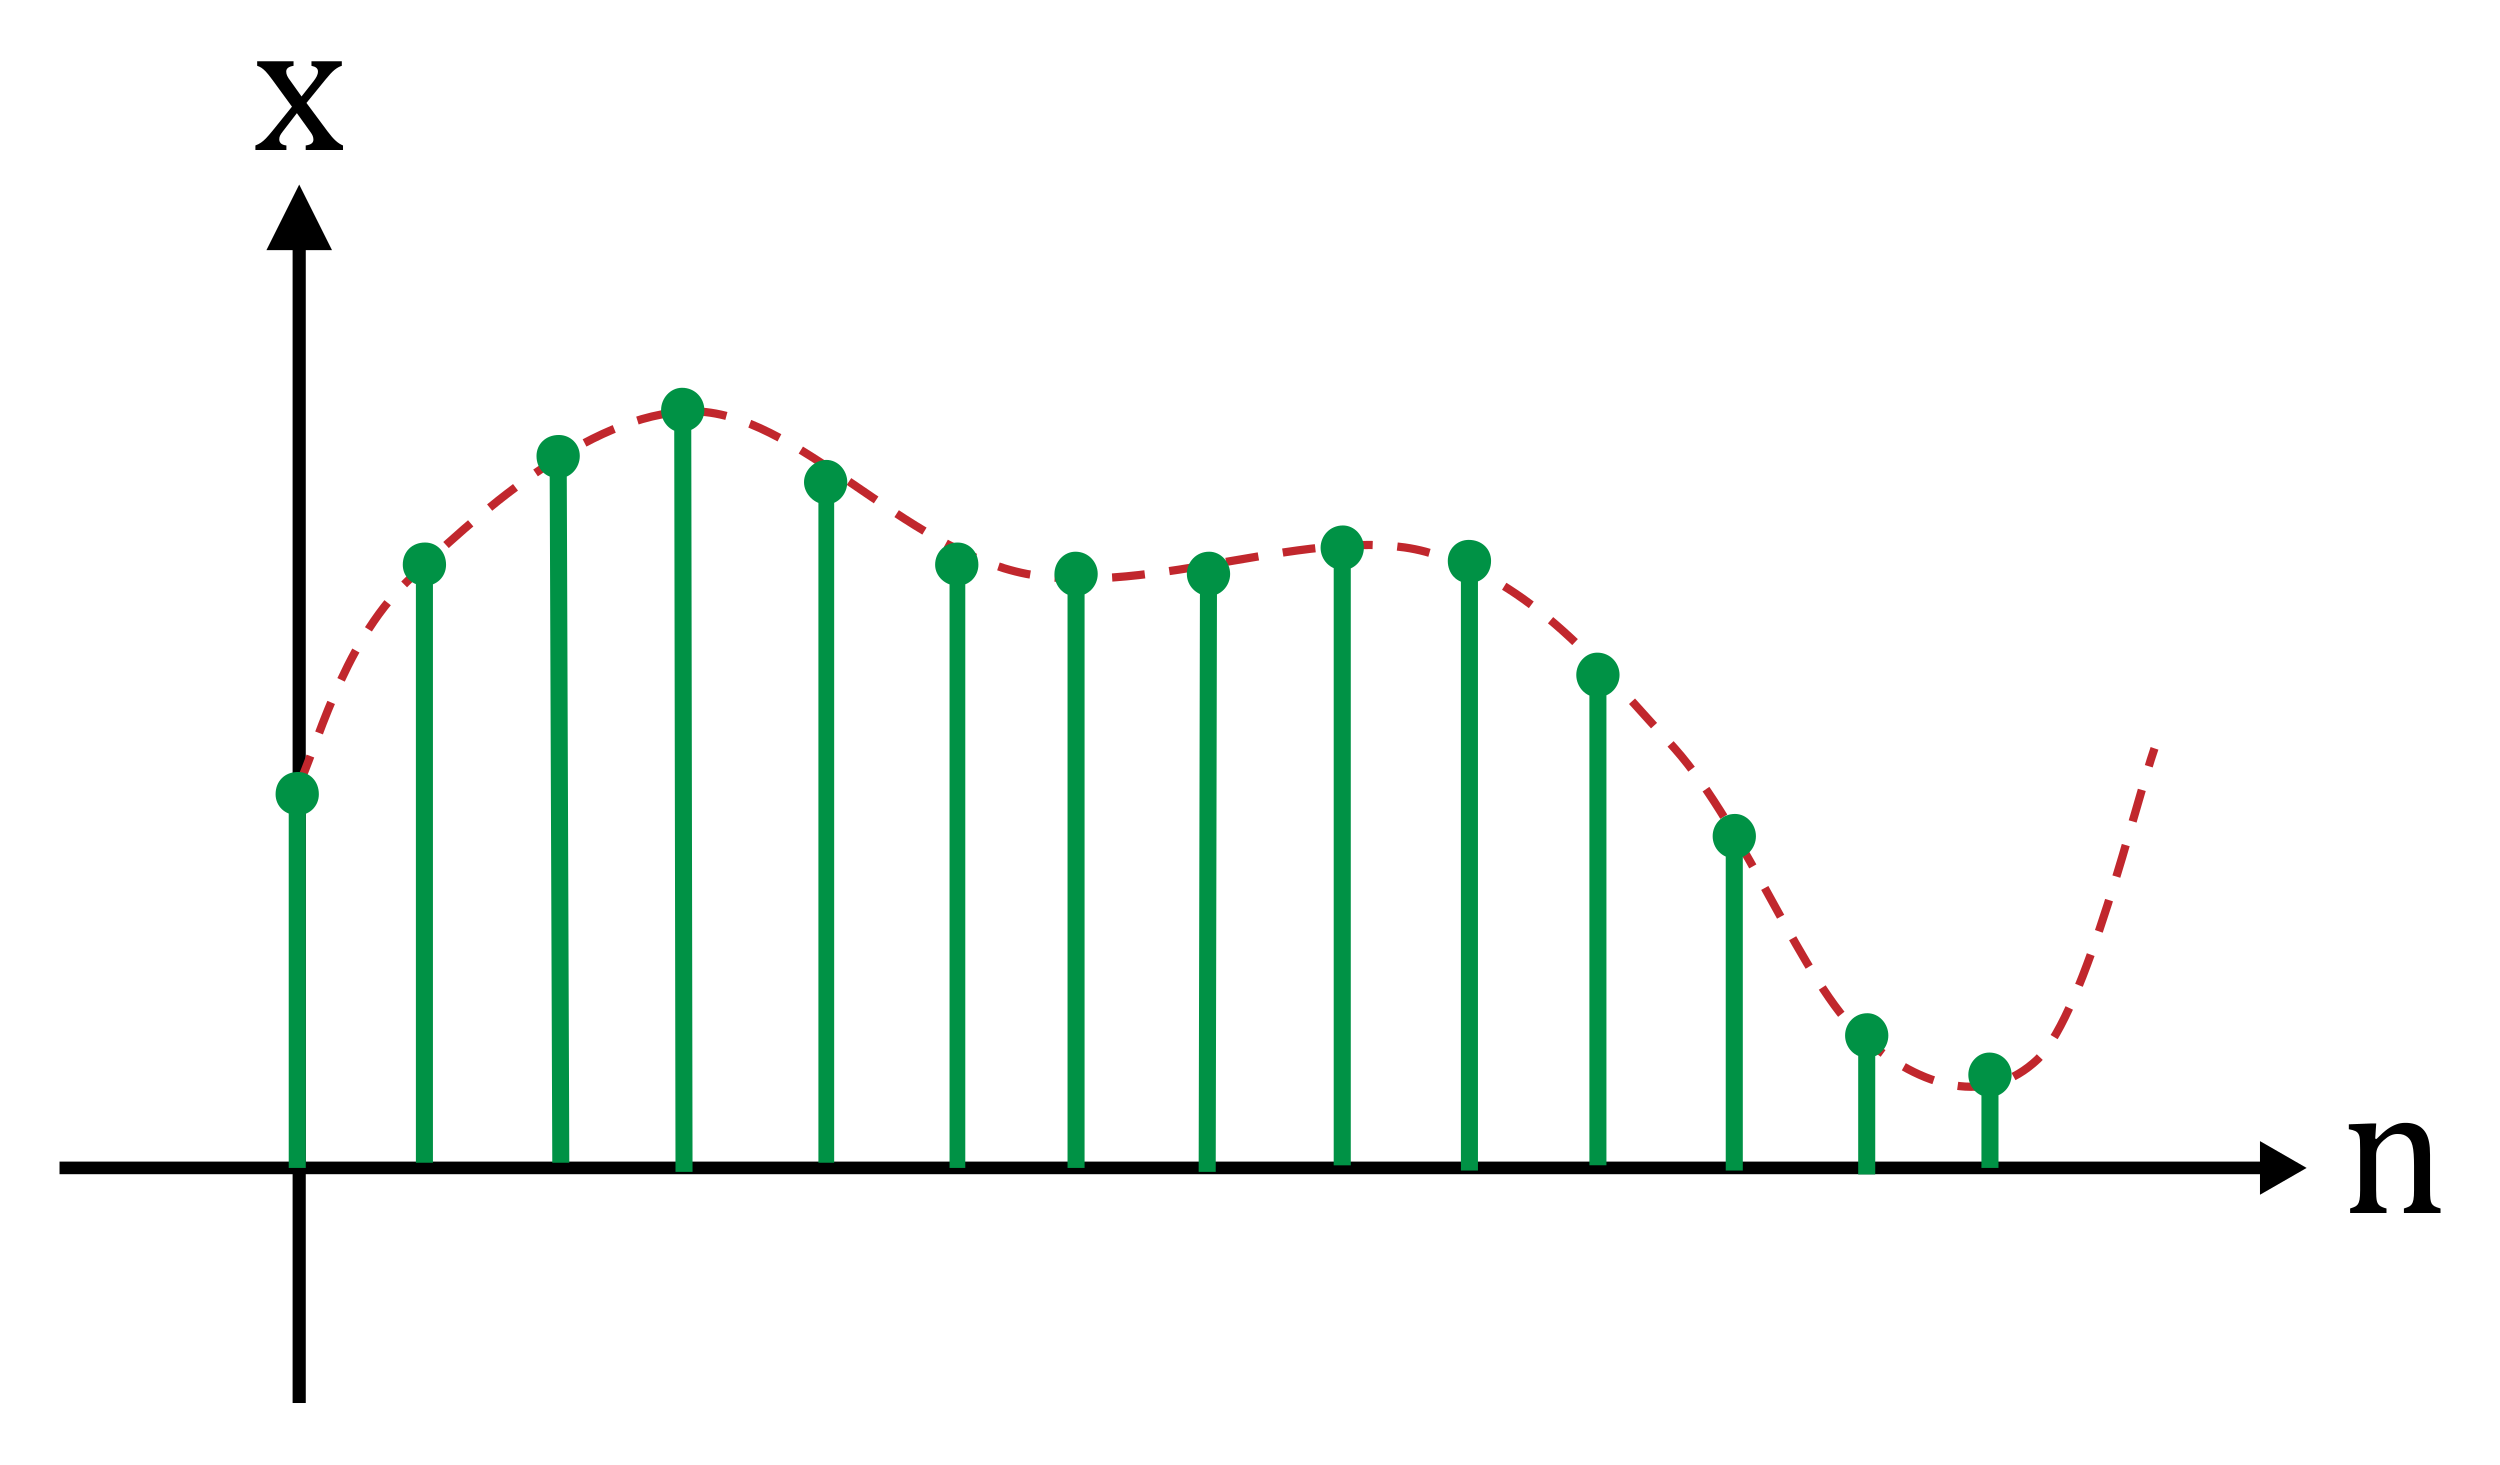
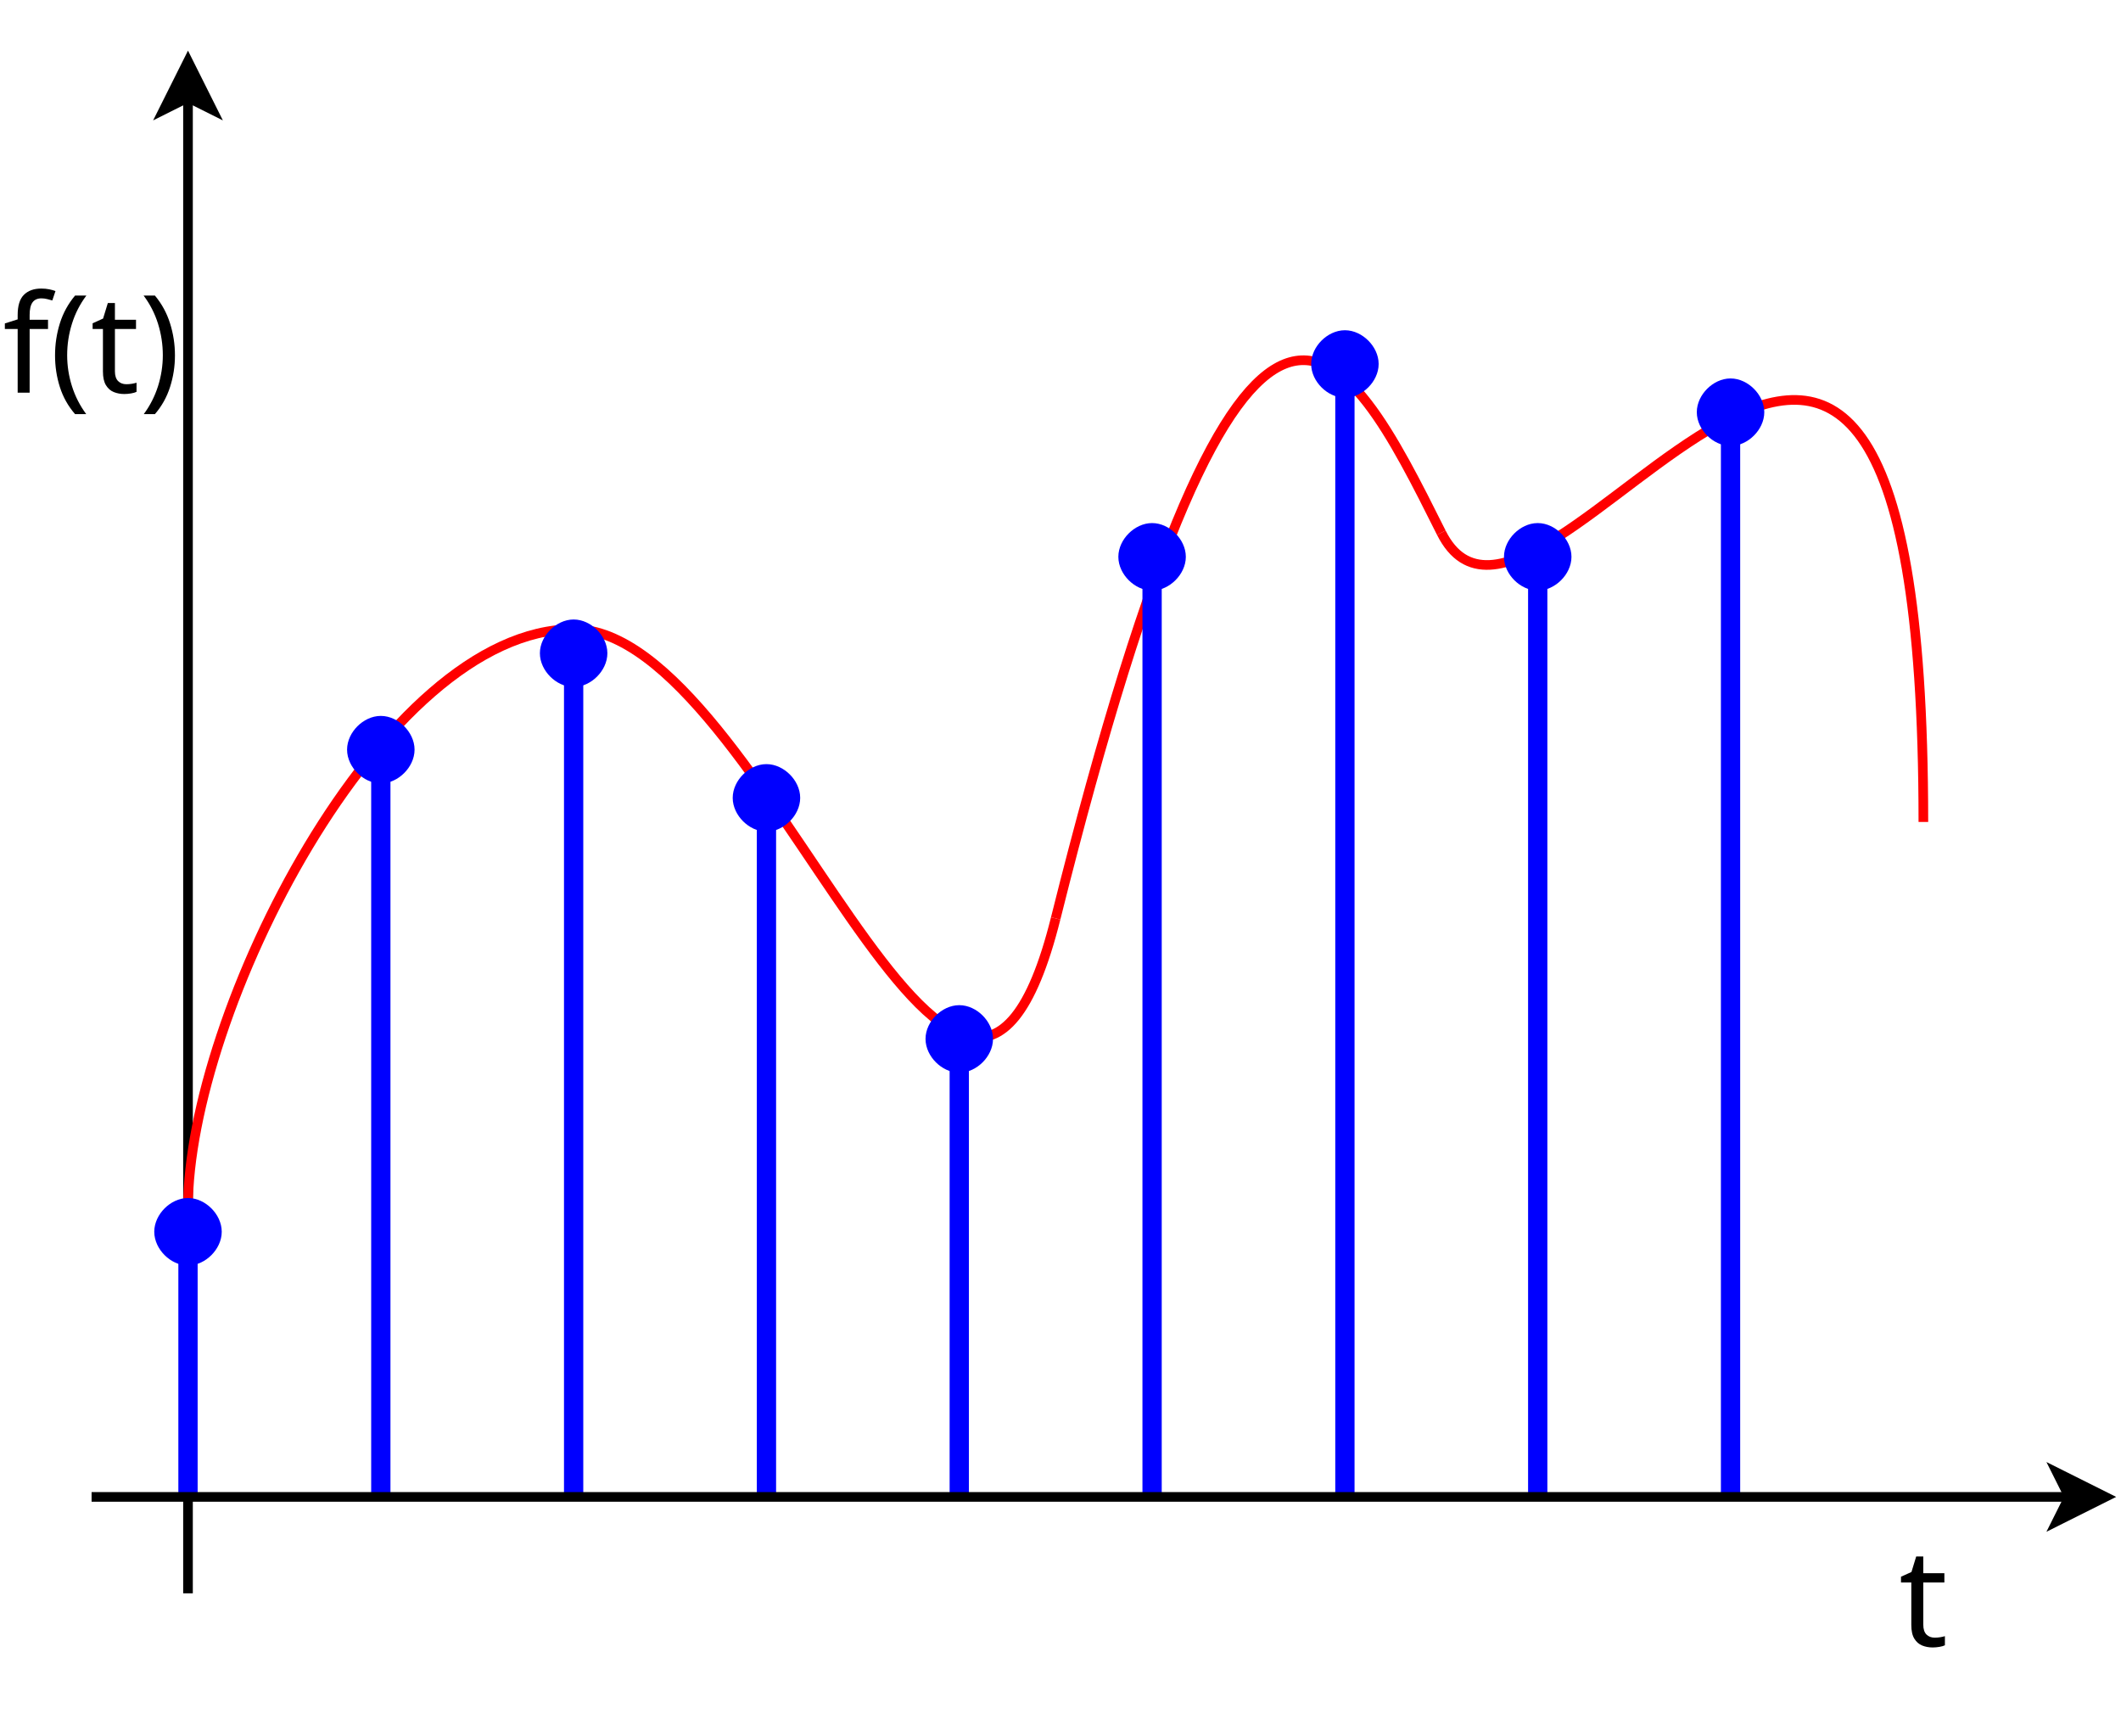
- <svg xmlns="http://www.w3.org/2000/svg" version="1.1" id="Ebene_1" x="0" y="0" width="210" height="123" viewBox="0 0 210 123">
-   <g>
-     <polyline points="22.381,21.009 25.134,15.502 27.887,21.009" />
-     <rect x="24.579" y="20.128" width="1.106" height="97.725" />
-     <path d="M189.838,95.853l3.918,2.253l-3.918,2.253 M5,97.577h185.788v1.058H5V97.577z" />
-     <path fill="none" stroke="#C1272D" stroke-width="0.69" stroke-linejoin="round" stroke-miterlimit="10" stroke-dasharray="2.76,2.07" d="M25.021,66.057c1.433-2.754,3.635-11.896,9.144-17.182c5.507-5.287,15.197-14.209,23.899-14.319c8.701-0.109,17.843,11.676,28.197,13.658c10.351,1.981,24.45-4.295,33.479-1.872c9.033,2.423,14.76,9.801,20.927,16.52c6.059,6.829,10.795,19.825,15.749,24.231c5.067,4.406,10.574,5.838,14.761,1.873c4.072-4.076,8.258-21.698,9.801-26.104" />
-     <path fill="#009245" d="M23.149,66.717c0-1.101,0.773-1.872,1.872-1.872c0.994,0,1.763,0.771,1.763,1.872c0,0.991-0.769,1.763-1.763,1.763C23.923,68.479,23.149,67.708,23.149,66.717 M25.685,66.717v31.389h-1.432V66.717H25.685z" />
-     <path fill="#009245" d="M33.833,47.442c0-1.101,0.772-1.871,1.874-1.871c0.991,0,1.762,0.771,1.762,1.871c0,0.992-0.771,1.764-1.762,1.764C34.605,49.206,33.833,48.435,33.833,47.442 M36.367,47.442v50.225h-1.432V47.442H36.367z" />
-     <path fill="#009245" d="M45.066,38.301c0-0.991,0.773-1.763,1.875-1.763c0.99,0,1.761,0.771,1.761,1.763s-0.771,1.873-1.761,1.873C45.84,40.174,45.066,39.401,45.066,38.301 M47.603,38.301l0.219,59.366h-1.431l-0.223-59.366H47.603z" />
-     <path fill="#009245" d="M55.531,34.446c0-0.991,0.771-1.873,1.763-1.873c1.102,0,1.872,0.882,1.872,1.873c0,0.99-0.771,1.762-1.872,1.871C56.303,36.317,55.531,35.437,55.531,34.446 M58.064,34.446l0.11,63.99h-1.432l-0.11-63.99H58.064z" />
-     <path fill="#009245" d="M67.536,40.504c0-0.991,0.881-1.873,1.873-1.873c0.99,0,1.762,0.882,1.762,1.873s-0.771,1.872-1.762,1.872C68.417,42.376,67.536,41.495,67.536,40.504 M70.07,40.504v57.163h-1.324V40.504H70.07z" />
-     <path fill="#009245" d="M78.55,47.442c0-1.101,0.882-1.871,1.873-1.871s1.762,0.771,1.762,1.871c0,0.992-0.771,1.764-1.762,1.764S78.55,48.435,78.55,47.442 M81.084,47.442v50.663h-1.322V47.442H81.084z" />
-     <path fill="#009245" d="M88.573,48.214c0-0.991,0.77-1.872,1.764-1.872c1.099,0,1.872,0.881,1.872,1.872c0,0.992-0.773,1.873-1.872,1.873C89.343,50.087,88.573,49.206,88.573,48.214 M91.105,48.214v49.892h-1.432V48.214H91.105z" />
-     <path fill="#009245" d="M99.696,48.214c0-0.991,0.771-1.872,1.874-1.872c0.99,0,1.761,0.881,1.761,1.872c0,0.992-0.771,1.873-1.872,1.873C100.468,49.977,99.696,49.206,99.696,48.214 M102.229,48.214l-0.108,50.223h-1.434l0.11-50.223H102.229z" />
-     <path fill="#009245" d="M110.93,46.011c0-0.99,0.772-1.873,1.874-1.873c0.99,0,1.761,0.883,1.761,1.873c0,0.991-0.771,1.873-1.761,1.873C111.702,47.884,110.93,47.002,110.93,46.011 M113.466,46.011v51.875h-1.435V46.011H113.466z" />
-     <path fill="#009245" d="M121.614,47.112c0-0.991,0.771-1.762,1.762-1.762c1.103,0,1.874,0.771,1.874,1.762c0,1.102-0.771,1.871-1.874,1.871C122.386,48.983,121.614,48.214,121.614,47.112 M124.148,47.112v51.213h-1.432V47.112H124.148z" />
-     <path fill="#009245" d="M132.407,56.693c0-0.991,0.771-1.872,1.762-1.872c1.103,0,1.873,0.881,1.873,1.872s-0.771,1.873-1.873,1.873C133.179,58.566,132.407,57.685,132.407,56.693 M134.94,56.693v41.192h-1.431V56.693H134.94z" />
-     <path fill="#009245" d="M143.863,70.239c0-0.988,0.771-1.869,1.872-1.869c0.991,0,1.763,0.881,1.763,1.869c0,0.994-0.771,1.873-1.763,1.873C144.634,72.112,143.863,71.233,143.863,70.239 M146.396,70.239v28.086h-1.434V70.239H146.396z" />
-     <path fill="#009245" d="M154.987,86.982c0-0.991,0.77-1.872,1.872-1.872c0.989,0,1.762,0.881,1.762,1.872s-0.772,1.872-1.762,1.872C155.757,88.854,154.987,87.974,154.987,86.982 M157.52,86.982v11.674h-1.432V86.982H157.52z" />
-     <path fill="#009245" d="M165.339,90.287c0-0.991,0.771-1.873,1.762-1.873c1.102,0,1.874,0.882,1.874,1.873s-0.772,1.872-1.874,1.872C166.11,92.159,165.339,91.278,165.339,90.287 M167.873,90.287v7.818h-1.433v-7.818H167.873z" />
-     <path d="M25.328,8.102l1.014-1.286c0.108-0.141,0.197-0.277,0.265-0.409c0.068-0.133,0.102-0.269,0.102-0.409c0-0.119-0.044-0.219-0.133-0.297c-0.088-0.078-0.226-0.135-0.413-0.171V5.147h2.549v0.382c-0.197,0.058-0.398,0.169-0.604,0.335s-0.456,0.434-0.753,0.803l-1.613,1.98l1.777,2.393c0.255,0.344,0.483,0.605,0.686,0.787c0.203,0.182,0.405,0.313,0.608,0.391v0.381h-3.134v-0.381c0.432-0.053,0.647-0.213,0.647-0.484c0-0.108-0.019-0.213-0.055-0.311c-0.036-0.1-0.104-0.214-0.202-0.344l-1.131-1.574l-1.2,1.559c-0.089,0.114-0.157,0.22-0.207,0.316c-0.049,0.096-0.073,0.203-0.073,0.322c0,0.141,0.048,0.256,0.144,0.348c0.097,0.09,0.248,0.146,0.456,0.168v0.381h-2.604v-0.381c0.172-0.063,0.326-0.141,0.464-0.234s0.278-0.215,0.421-0.362c0.144-0.148,0.331-0.365,0.565-0.651l1.621-2.011l-1.66-2.276c-0.229-0.312-0.41-0.537-0.545-0.678c-0.136-0.141-0.261-0.247-0.375-0.32c-0.114-0.072-0.229-0.124-0.343-0.155V5.147h3.056v0.382c-0.411,0.063-0.616,0.224-0.616,0.483c0,0.119,0.027,0.238,0.082,0.358s0.139,0.252,0.254,0.397L25.328,8.102z" />
-     <path d="M205,101.894h-3.071v-0.382c0.203-0.063,0.348-0.117,0.437-0.164c0.088-0.047,0.162-0.111,0.223-0.194c0.06-0.083,0.106-0.212,0.14-0.386c0.034-0.174,0.051-0.438,0.051-0.791v-2.042c0-0.364-0.01-0.694-0.031-0.99c-0.021-0.297-0.056-0.539-0.104-0.729c-0.05-0.189-0.109-0.338-0.18-0.445c-0.07-0.105-0.154-0.197-0.249-0.272c-0.097-0.075-0.207-0.135-0.332-0.179c-0.125-0.045-0.288-0.066-0.491-0.066s-0.395,0.04-0.576,0.121c-0.183,0.08-0.382,0.219-0.601,0.416c-0.219,0.198-0.376,0.393-0.476,0.585c-0.099,0.192-0.147,0.413-0.147,0.663v2.907c0,0.447,0.021,0.757,0.062,0.932c0.042,0.174,0.121,0.307,0.237,0.396c0.117,0.092,0.309,0.171,0.573,0.238v0.382h-3.055v-0.382c0.202-0.063,0.347-0.117,0.433-0.164s0.158-0.111,0.219-0.194c0.059-0.083,0.105-0.21,0.139-0.382c0.034-0.171,0.051-0.439,0.051-0.803V96.57c0-0.333-0.005-0.601-0.016-0.804c-0.01-0.202-0.047-0.364-0.109-0.486c-0.061-0.122-0.156-0.213-0.283-0.273c-0.128-0.06-0.309-0.11-0.542-0.151v-0.413l1.824-0.07h0.476l-0.086,1.271l0.108,0.031c0.385-0.39,0.695-0.668,0.932-0.834c0.236-0.167,0.477-0.295,0.717-0.386c0.242-0.092,0.498-0.137,0.769-0.137c0.28,0,0.531,0.032,0.752,0.098c0.221,0.064,0.416,0.165,0.585,0.3c0.168,0.136,0.308,0.303,0.417,0.503s0.19,0.44,0.245,0.721c0.055,0.281,0.082,0.637,0.082,1.068v2.938c0,0.358,0.01,0.618,0.031,0.779c0.021,0.161,0.057,0.286,0.108,0.374c0.053,0.088,0.128,0.162,0.227,0.222c0.099,0.061,0.27,0.124,0.515,0.191V101.894z" />
+ <svg xmlns="http://www.w3.org/2000/svg" width="22cm" height="18cm" viewBox="361 279 440 341">
+   <g id="Background" />
+   <g id="Background">
+     <g>
+       <line style="fill: none; stroke-opacity: 1; stroke-width: 2; stroke: #000000" x1="400" y1="600" x2="400" y2="289.736" />
+       <polygon style="fill: #000000; fill-opacity: 1; stroke-opacity: 1; stroke-width: 2; stroke: #000000" fill-rule="evenodd" points="400,282.236 405,292.236 400,289.736 395,292.236 " />
+     </g>
+     <path style="fill: none; stroke-opacity: 1; stroke-width: 2; stroke: #ff0000" d="M 400 520 C 400,480 440,400 480,400" />
+     <path style="fill: none; stroke-opacity: 1; stroke-width: 2; stroke: #ff0000" d="M 480 400 C 520,400 560,540 580,460" />
+     <path style="fill: none; stroke-opacity: 1; stroke-width: 2; stroke: #ff0000" d="M 580 460 C 620,300 640,340 660,380" />
+     <path style="fill: none; stroke-opacity: 1; stroke-width: 2; stroke: #ff0000" d="M 660 380 C 680,420 760,260 760,440" />
+     <g>
+       <line style="fill: none; stroke-opacity: 1; stroke-width: 4; stroke: #0000ff" x1="400" y1="580" x2="400" y2="520" />
+       <path style="fill: #0000ff; fill-opacity: 1; stroke-opacity: 1; stroke-width: 4; stroke: #0000ff" fill-rule="evenodd" d="M 400 520 C 402.5,520 405,522.5 405,525 C 405,527.5 402.5,530 400,530 C 397.5,530 395,527.5 395,525 C 395,522.5 397.5,520 400,520z" />
+     </g>
+     <g>
+       <line style="fill: none; stroke-opacity: 1; stroke-width: 4; stroke: #0000ff" x1="440" y1="580" x2="440" y2="420" />
+       <path style="fill: #0000ff; fill-opacity: 1; stroke-opacity: 1; stroke-width: 4; stroke: #0000ff" fill-rule="evenodd" d="M 440 420 C 442.5,420 445,422.5 445,425 C 445,427.5 442.5,430 440,430 C 437.5,430 435,427.5 435,425 C 435,422.5 437.5,420 440,420z" />
+     </g>
+     <g>
+       <line style="fill: none; stroke-opacity: 1; stroke-width: 4; stroke: #0000ff" x1="480" y1="580" x2="480" y2="400" />
+       <path style="fill: #0000ff; fill-opacity: 1; stroke-opacity: 1; stroke-width: 4; stroke: #0000ff" fill-rule="evenodd" d="M 480 400 C 482.5,400 485,402.5 485,405 C 485,407.5 482.5,410 480,410 C 477.5,410 475,407.5 475,405 C 475,402.5 477.5,400 480,400z" />
+     </g>
+     <g>
+       <line style="fill: none; stroke-opacity: 1; stroke-width: 4; stroke: #0000ff" x1="520" y1="580" x2="520" y2="430" />
+       <path style="fill: #0000ff; fill-opacity: 1; stroke-opacity: 1; stroke-width: 4; stroke: #0000ff" fill-rule="evenodd" d="M 520 430 C 522.5,430 525,432.5 525,435 C 525,437.5 522.5,440 520,440 C 517.5,440 515,437.5 515,435 C 515,432.5 517.5,430 520,430z" />
+     </g>
+     <g>
+       <line style="fill: none; stroke-opacity: 1; stroke-width: 4; stroke: #0000ff" x1="560" y1="580" x2="560" y2="480" />
+       <path style="fill: #0000ff; fill-opacity: 1; stroke-opacity: 1; stroke-width: 4; stroke: #0000ff" fill-rule="evenodd" d="M 560 480 C 562.5,480 565,482.5 565,485 C 565,487.5 562.5,490 560,490 C 557.5,490 555,487.5 555,485 C 555,482.5 557.5,480 560,480z" />
+     </g>
+     <g>
+       <line style="fill: none; stroke-opacity: 1; stroke-width: 4; stroke: #0000ff" x1="600" y1="580" x2="600" y2="380" />
+       <path style="fill: #0000ff; fill-opacity: 1; stroke-opacity: 1; stroke-width: 4; stroke: #0000ff" fill-rule="evenodd" d="M 600 380 C 602.5,380 605,382.5 605,385 C 605,387.5 602.5,390 600,390 C 597.5,390 595,387.5 595,385 C 595,382.5 597.5,380 600,380z" />
+     </g>
+     <g>
+       <line style="fill: none; stroke-opacity: 1; stroke-width: 4; stroke: #0000ff" x1="640" y1="580" x2="640" y2="340" />
+       <path style="fill: #0000ff; fill-opacity: 1; stroke-opacity: 1; stroke-width: 4; stroke: #0000ff" fill-rule="evenodd" d="M 640 340 C 642.5,340 645,342.5 645,345 C 645,347.5 642.5,350 640,350 C 637.5,350 635,347.5 635,345 C 635,342.5 637.5,340 640,340z" />
+     </g>
+     <g>
+       <line style="fill: none; stroke-opacity: 1; stroke-width: 4; stroke: #0000ff" x1="680" y1="580" x2="680" y2="380" />
+       <path style="fill: #0000ff; fill-opacity: 1; stroke-opacity: 1; stroke-width: 4; stroke: #0000ff" fill-rule="evenodd" d="M 680 380 C 682.5,380 685,382.5 685,385 C 685,387.5 682.5,390 680,390 C 677.5,390 675,387.5 675,385 C 675,382.5 677.5,380 680,380z" />
+     </g>
+     <g>
+       <line style="fill: none; stroke-opacity: 1; stroke-width: 4; stroke: #0000ff" x1="720" y1="580" x2="720" y2="350" />
+       <path style="fill: #0000ff; fill-opacity: 1; stroke-opacity: 1; stroke-width: 4; stroke: #0000ff" fill-rule="evenodd" d="M 720 350 C 722.5,350 725,352.5 725,355 C 725,357.5 722.5,360 720,360 C 717.5,360 715,357.5 715,355 C 715,352.5 717.5,350 720,350z" />
+     </g>
+     <text font-size="28.222" style="fill: #000000; fill-opacity: 1; stroke: none;text-anchor:middle;font-family:sans-serif;font-style:normal;font-weight:normal" x="380" y="350.95">
+       <tspan x="380" y="350.95">f(t)</tspan>
+     </text>
+     <text font-size="28.222" style="fill: #000000; fill-opacity: 1; stroke: none;text-anchor:middle;font-family:sans-serif;font-style:normal;font-weight:normal" x="760" y="610.95">
+       <tspan x="760" y="610.95">t</tspan>
+     </text>
+     <g>
+       <line style="fill: none; stroke-opacity: 1; stroke-width: 2; stroke: #000000" x1="380" y1="580" x2="790.264" y2="580" />
+       <polygon style="fill: #000000; fill-opacity: 1; stroke-opacity: 1; stroke-width: 2; stroke: #000000" fill-rule="evenodd" points="797.764,580 787.764,585 790.264,580 787.764,575 " />
+     </g>
  </g>
</svg>
